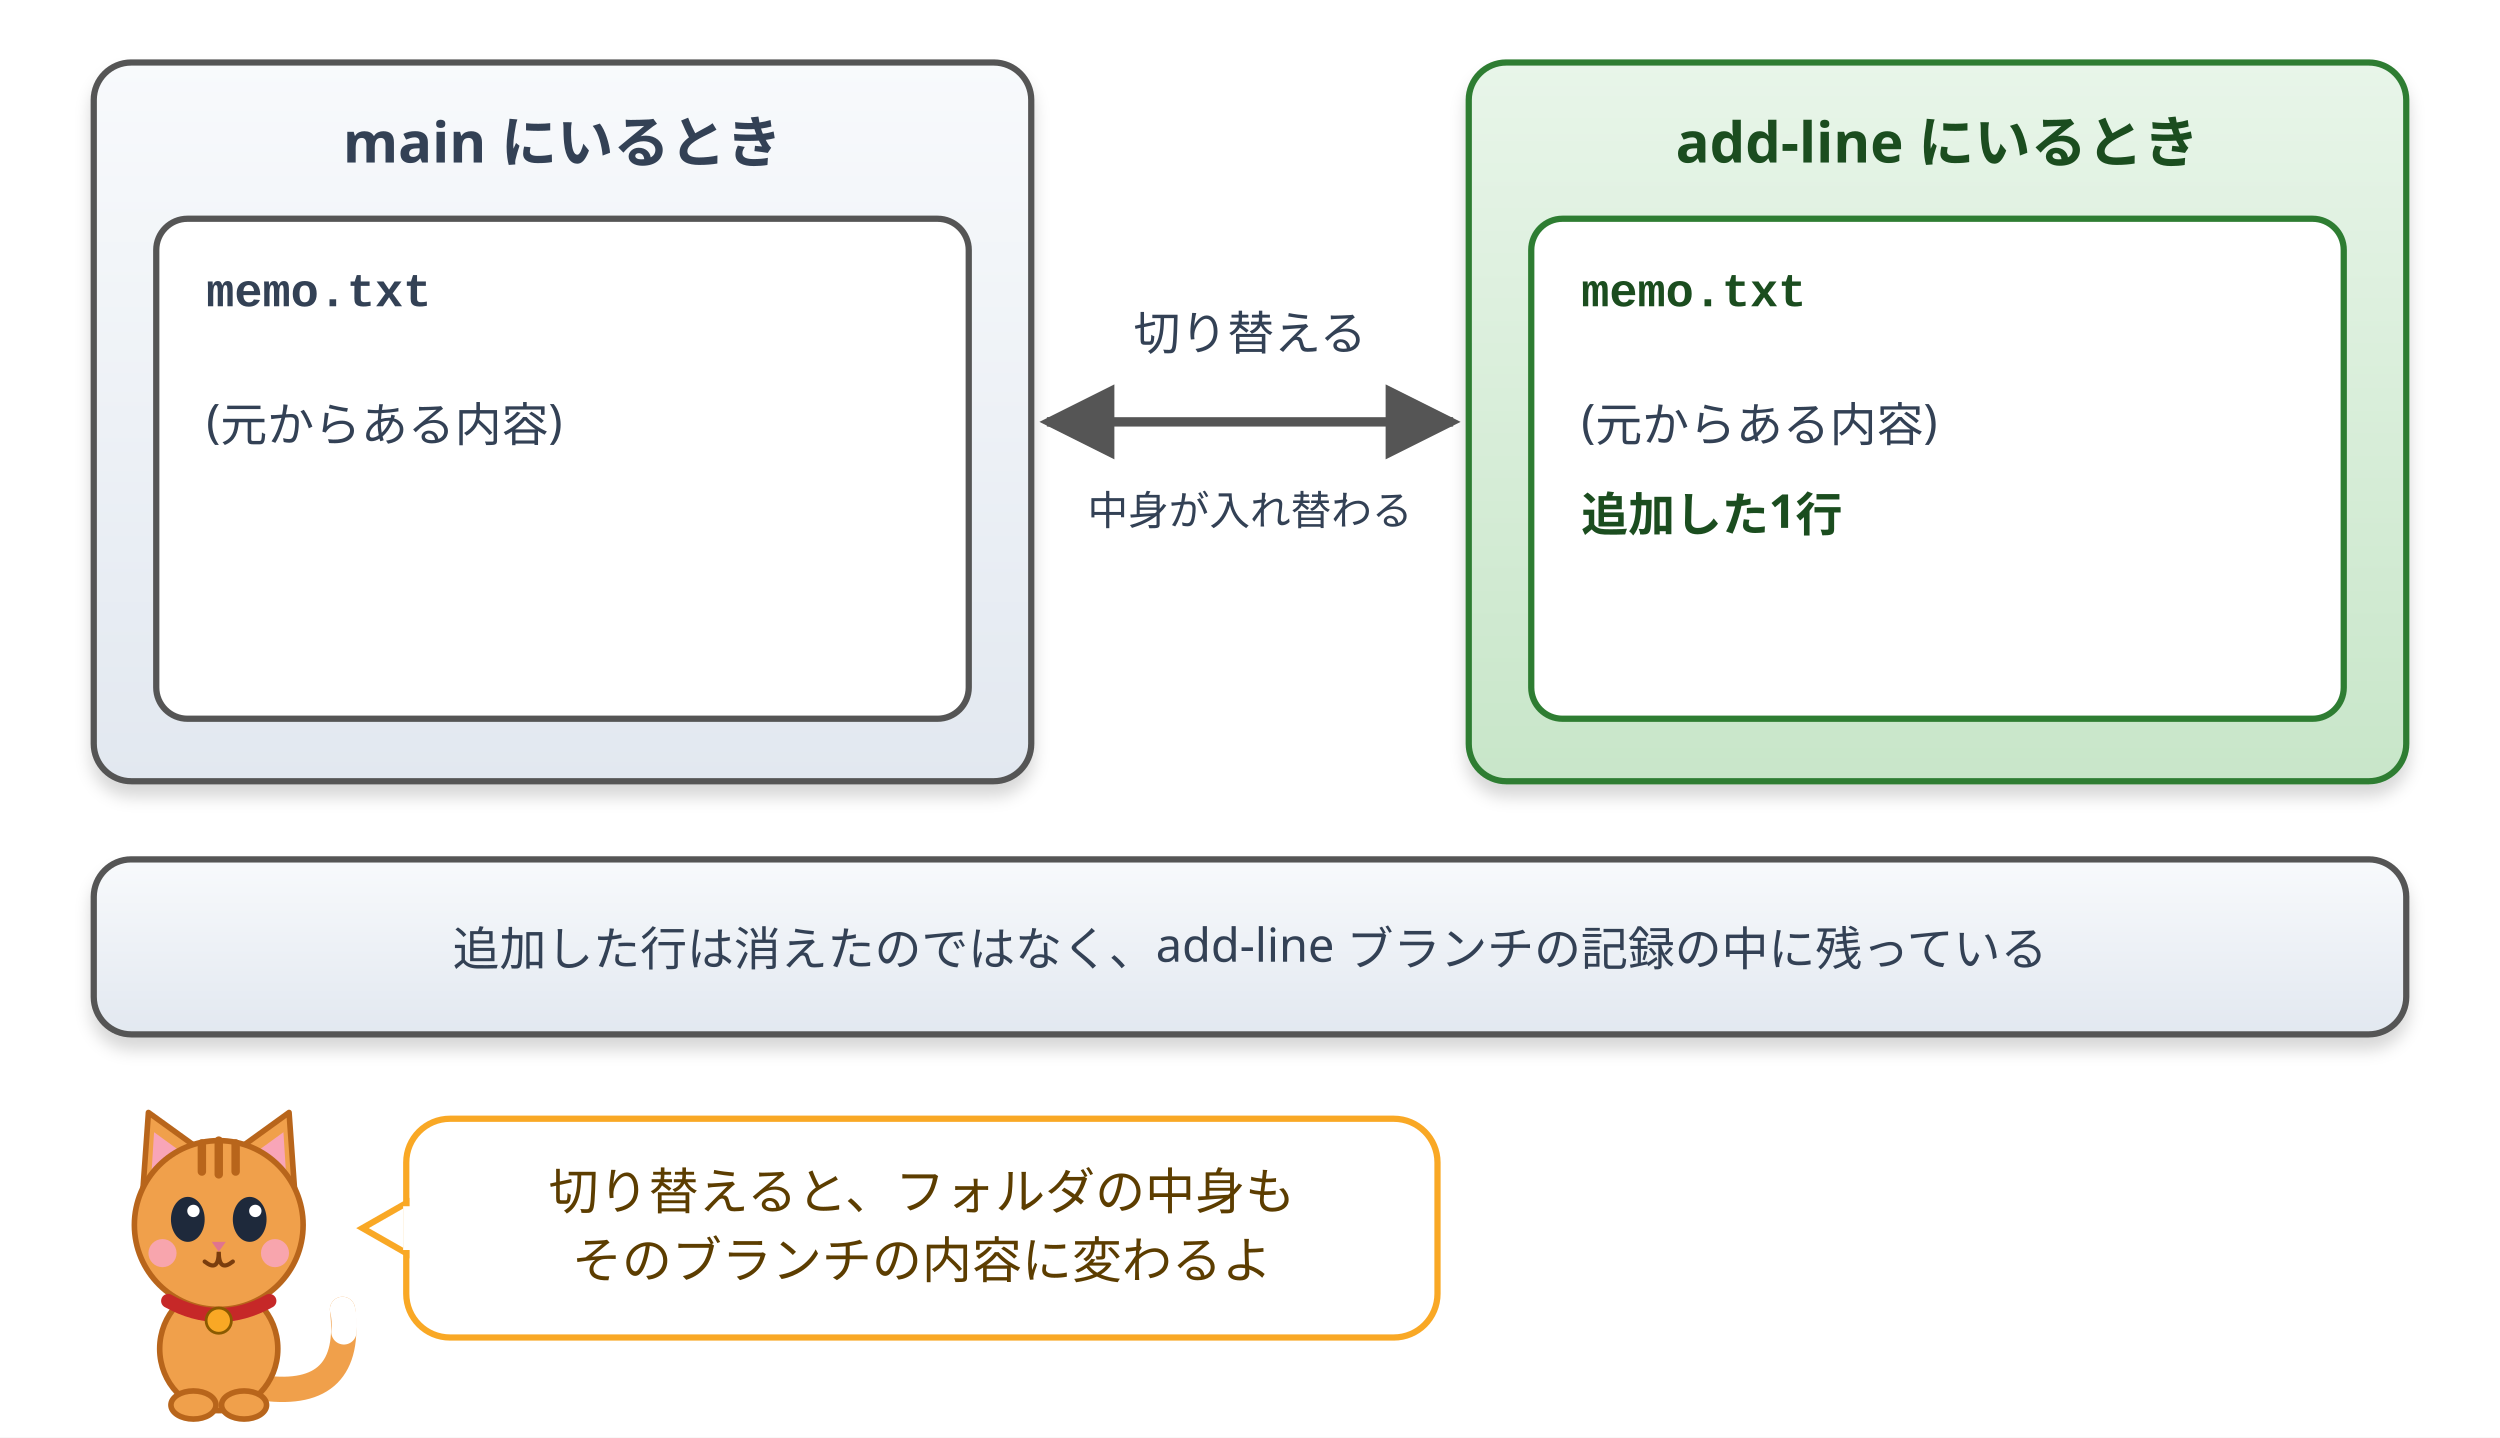
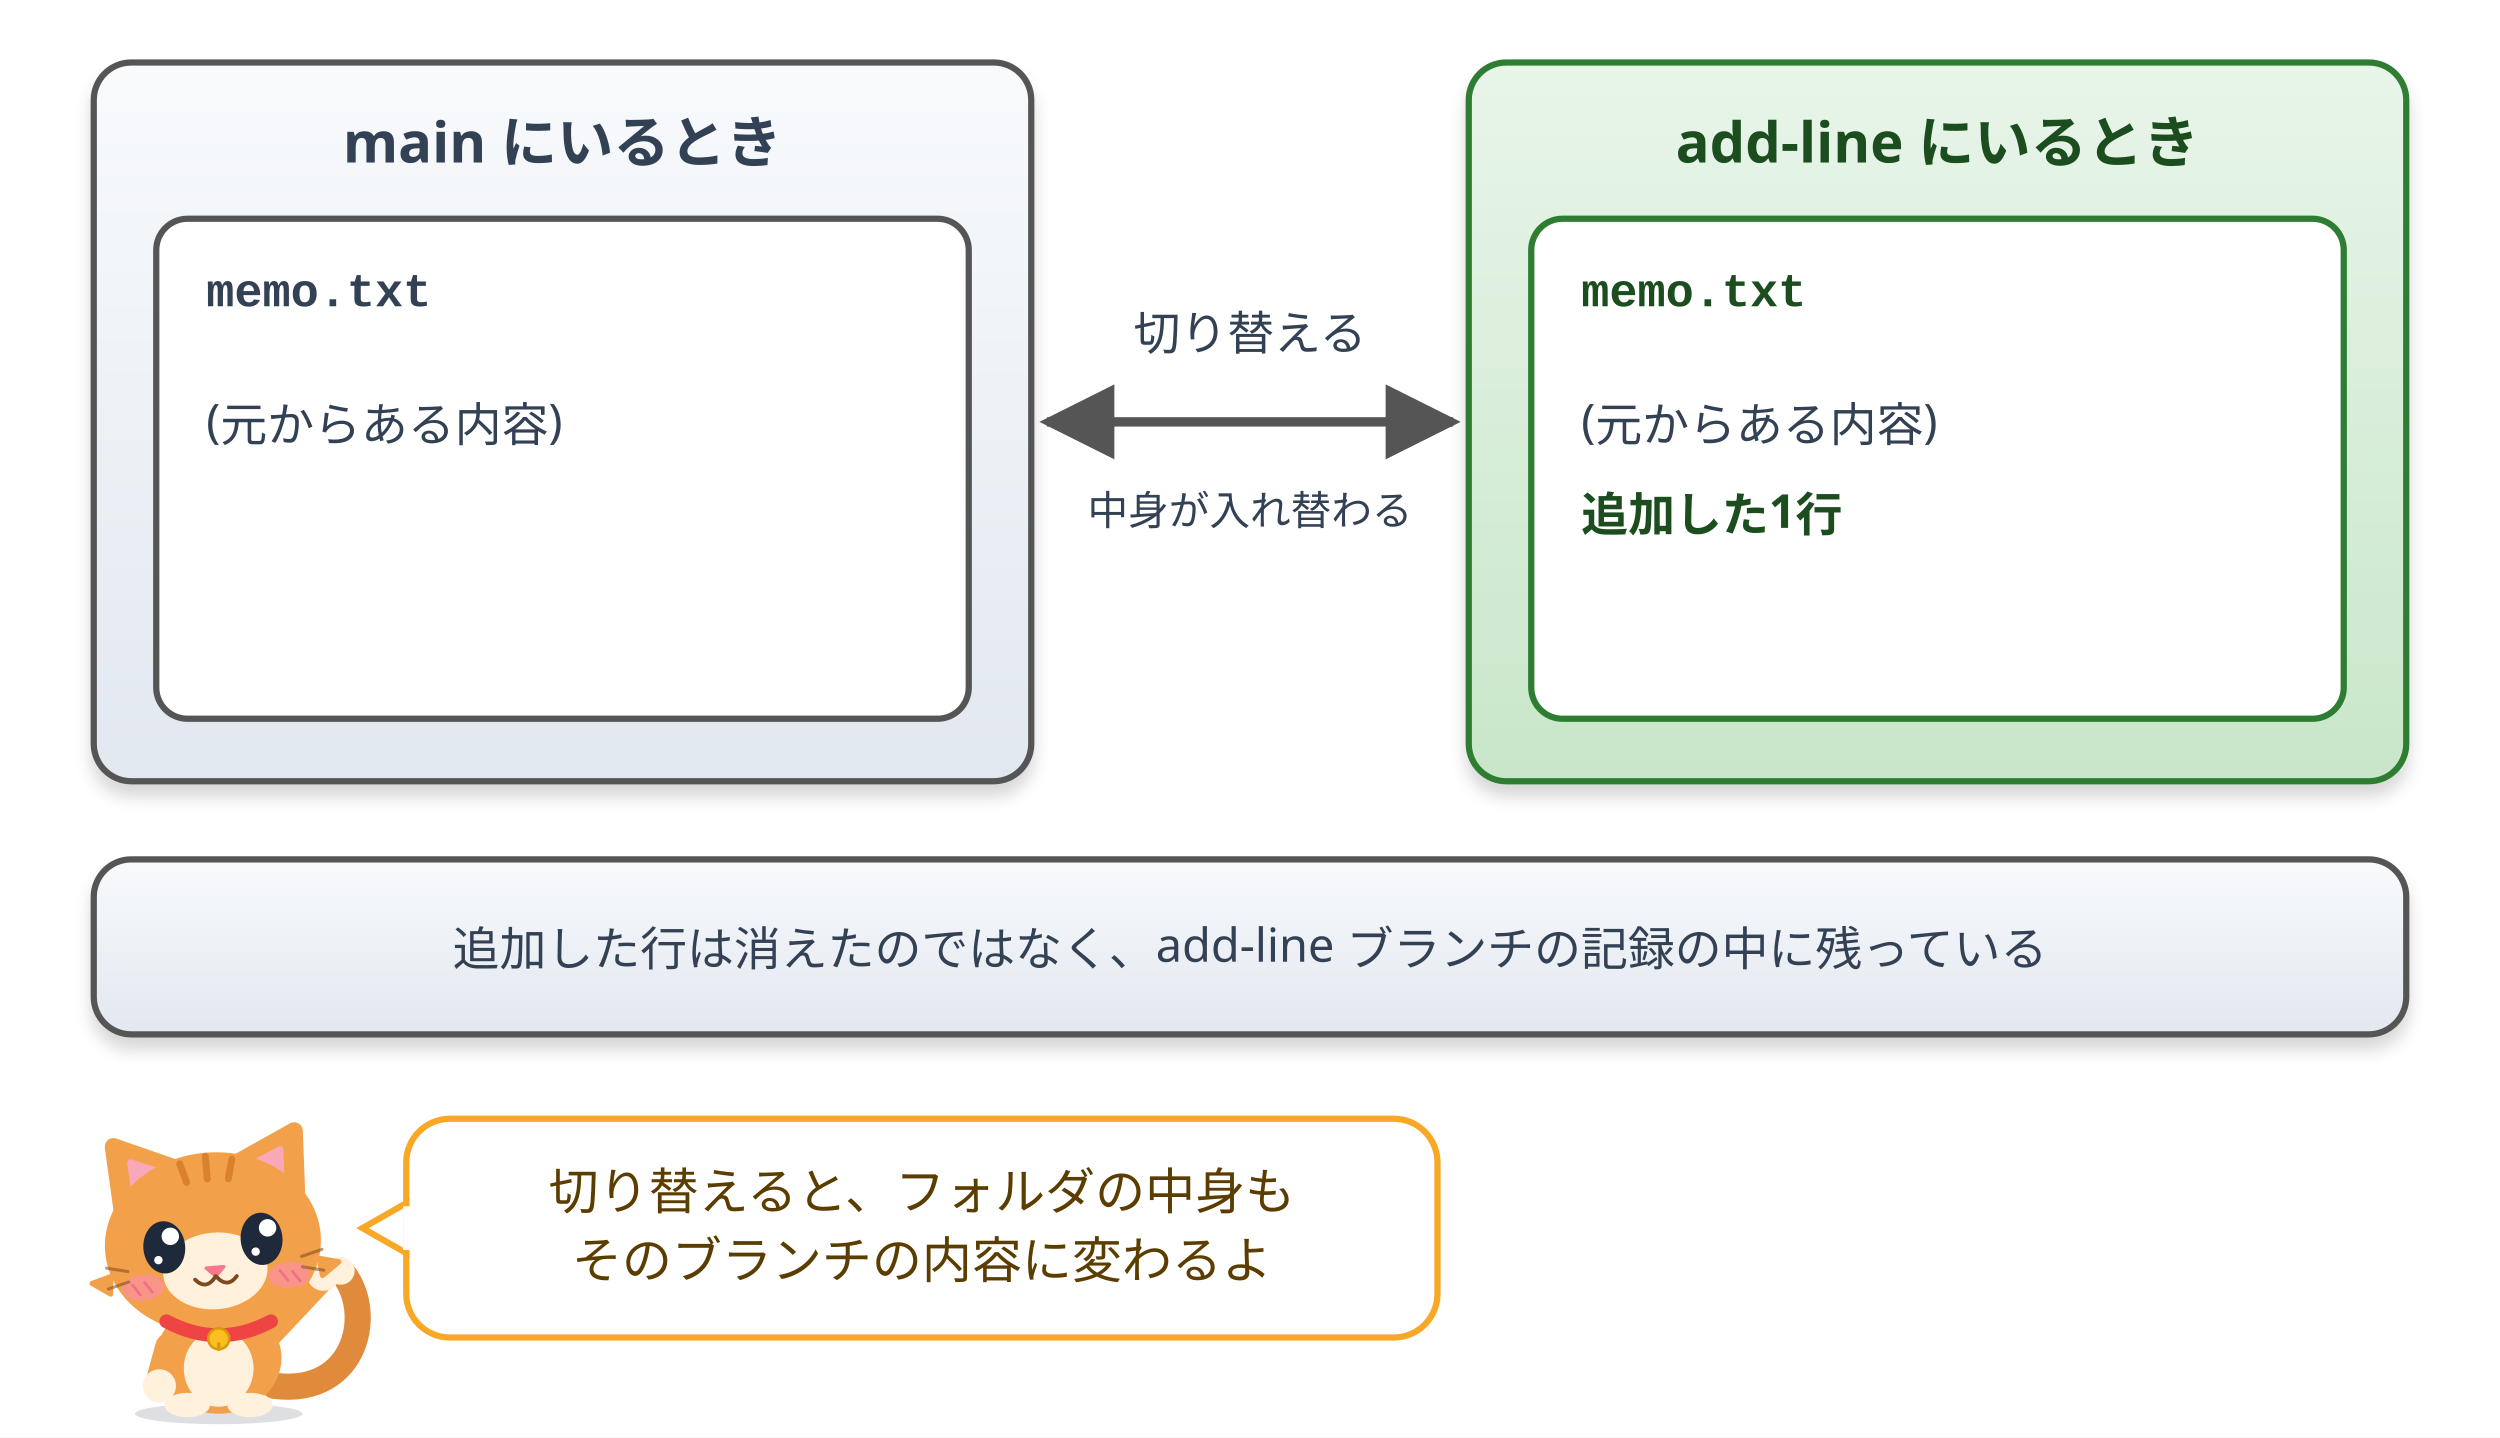
<svg xmlns="http://www.w3.org/2000/svg" viewBox="0 0 800 460" width="800" height="460" font-family="'Segoe UI','Yu Gothic UI','Meiryo',sans-serif" role="img">
  <defs>
    <filter id="sh" x="-10%" y="-10%" width="120%" height="130%">
      <feDropShadow dx="0" dy="4" stdDeviation="2.5" flood-color="#000" flood-opacity="0.16" />
    </filter>
    <linearGradient id="gGray" x1="0" y1="0" x2="0" y2="1">
      <stop offset="0" stop-color="#f8fafc" />
      <stop offset="1" stop-color="#e2e8f0" />
    </linearGradient>
    <linearGradient id="gYel" x1="0" y1="0" x2="0" y2="1">
      <stop offset="0" stop-color="#fff8e1" />
      <stop offset="1" stop-color="#ffecb3" />
    </linearGradient>
    <linearGradient id="gRed" x1="0" y1="0" x2="0" y2="1">
      <stop offset="0" stop-color="#ffebee" />
      <stop offset="1" stop-color="#ffd0d6" />
    </linearGradient>
    <linearGradient id="gGrn" x1="0" y1="0" x2="0" y2="1">
      <stop offset="0" stop-color="#e8f5e9" />
      <stop offset="1" stop-color="#c8e6c9" />
    </linearGradient>
    <marker id="ar" viewBox="0 0 10 10" refX="9" refY="5" markerWidth="8" markerHeight="8" orient="auto-start-reverse">
      <path d="M0 0L10 5L0 10z" fill="#555555" />
    </marker>
  </defs>
  <rect width="800" height="460" fill="#ffffff" />
  <rect x="30" y="20" width="300" height="230" rx="12" fill="url(#gGray)" stroke="#555555" stroke-width="2" filter="url(#sh)" />
  <text x="180" y="52" font-size="18" fill="#334155" text-anchor="middle" font-weight="700">main にいるとき</text>
  <rect x="50" y="70" width="260" height="160" rx="10" fill="#ffffff" stroke="#555555" stroke-width="2" />
  <text x="66" y="98" font-size="15" fill="#334155" text-anchor="start" font-weight="700" font-family="Consolas,'Courier New',monospace">memo.txt</text>
  <text x="66" y="140" font-size="15" fill="#334155" text-anchor="start">(元からある内容)</text>
  <rect x="470" y="20" width="300" height="230" rx="12" fill="url(#gGrn)" stroke="#2e7d32" stroke-width="2" filter="url(#sh)" />
  <text x="620" y="52" font-size="18" fill="#1b4d1f" text-anchor="middle" font-weight="700">add-line にいるとき</text>
  <rect x="490" y="70" width="260" height="160" rx="10" fill="#ffffff" stroke="#2e7d32" stroke-width="2" />
  <text x="506" y="98" font-size="15" fill="#1b4d1f" text-anchor="start" font-weight="700" font-family="Consolas,'Courier New',monospace">memo.txt</text>
  <text x="506" y="140" font-size="15" fill="#334155" text-anchor="start">(元からある内容)</text>
  <text x="506" y="170" font-size="15" fill="#1b4d1f" text-anchor="start" font-weight="700">追加した1行</text>
  <line x1="335" y1="135" x2="465" y2="135" stroke="#555555" stroke-width="3" marker-end="url(#ar)" marker-start="url(#ar)" />
  <text x="400" y="112" font-size="15" fill="#334155" text-anchor="middle">切り替える</text>
  <text x="400" y="168" font-size="13" fill="#334155" text-anchor="middle">中身が入れ替わる</text>
  <rect x="30" y="275" width="740" height="56" rx="12" fill="url(#gGray)" stroke="#555555" stroke-width="2" filter="url(#sh)" />
  <text x="400" y="309" font-size="15" fill="#334155" text-anchor="middle">追加した行は消えたのではなく、add-line ブランチの記録の中に残っている</text>
-   <g transform="translate(70 392) scale(0.9)">
-     <path d="M16 58 Q48 62 44 30" fill="none" stroke="#f0a04b" stroke-width="9" stroke-linecap="round" />
-     <path d="M44.5 38 Q45 34 44 30" fill="none" stroke="#ffffff" stroke-width="9" stroke-linecap="round" />
-     <ellipse cx="0" cy="44" rx="21" ry="22" fill="#f0a04b" stroke="#b8651b" stroke-width="2" />
-     <ellipse cx="-9" cy="64" rx="8" ry="5" fill="#f0a04b" stroke="#b8651b" stroke-width="2" />
-     <ellipse cx="9" cy="64" rx="8" ry="5" fill="#f0a04b" stroke="#b8651b" stroke-width="2" />
-     <polygon points="-27,-12 -25,-40 -7,-27" fill="#f0a04b" stroke="#b8651b" stroke-width="2" stroke-linejoin="round" />
-     <polygon points="27,-12 25,-40 7,-27" fill="#f0a04b" stroke="#b8651b" stroke-width="2" stroke-linejoin="round" />
-     <polygon points="-24,-17 -23,-33 -12,-25" fill="#f8a5b8" />
-     <polygon points="24,-17 23,-33 12,-25" fill="#f8a5b8" />
-     <circle cx="0" cy="0" r="30" fill="#f0a04b" stroke="#b8651b" stroke-width="2" />
-     <path d="M-6 -29 L-6 -19 M0 -30 L0 -18 M6 -29 L6 -19" stroke="#b8651b" stroke-width="3" stroke-linecap="round" />
-     <ellipse cx="-11" cy="-2" rx="6" ry="8" fill="#1e293b" />
-     <circle cx="-9" cy="-5" r="2.2" fill="#fff" />
-     <ellipse cx="11" cy="-2" rx="6" ry="8" fill="#1e293b" />
-     <circle cx="13" cy="-5" r="2.2" fill="#fff" />
-     <circle cx="-20" cy="10" r="5" fill="#f8a5b8" opacity="0.9" />
-     <circle cx="20" cy="10" r="5" fill="#f8a5b8" opacity="0.9" />
-     <polygon points="-2.5,6 2.5,6 0,9.5" fill="#e0748f" />
-     <path d="M-5 13 Q0 17 0 9.5 Q0 17 5 13" fill="none" stroke="#7a3d0d" stroke-width="1.5" stroke-linecap="round" />
-     <path d="M-18 27 Q0 37 18 27" fill="none" stroke="#c62828" stroke-width="5" stroke-linecap="round" />
-     <circle cx="0" cy="34" r="4.5" fill="#f9a825" stroke="#8a5a00" stroke-width="1" />
+   <g transform="translate(8.6 145.5) scale(0.558)">
+     <ellipse cx="110" cy="550" rx="48" ry="6" fill="#1E293B" opacity="0.15" />
+     <g transform="translate(0 0)">
+       <path d="M142 534 C190 540 200 490 180 468" fill="none" stroke="#E08A3C" stroke-width="15" stroke-linecap="round" />
+       <circle cx="180" cy="468" r="8" fill="#FFF1DC" />
+       <ellipse cx="110" cy="518" rx="36" ry="32" fill="#F2A04A" />
+       <ellipse cx="110" cy="524" rx="20" ry="22" fill="#FFF1DC" />
+       <ellipse cx="92" cy="545" rx="13" ry="7" fill="#FFF1DC" />
+       <ellipse cx="128" cy="545" rx="13" ry="7" fill="#FFF1DC" />
+       <path d="M82 512 L76 534" stroke="#F2A04A" stroke-width="17" stroke-linecap="round" />
+       <circle cx="76" cy="534" r="9.5" fill="#FFF1DC" />
+       <path d="M138 504 L170 470" stroke="#F2A04A" stroke-width="17" stroke-linecap="round" />
+       <circle cx="170" cy="470" r="9.5" fill="#FFF1DC" />
+       <g transform="rotate(-5 110 490)">
+         <path d="M60 432 L58 392 L98 410 z M160 432 L162 392 L122 410 z" fill="#F2A04A" stroke="#F2A04A" stroke-width="10" stroke-linejoin="round" />
+         <path d="M68 420 L67 402 L86 410 z M152 420 L153 402 L134 410 z" fill="#F9A8B8" stroke="#F9A8B8" stroke-width="4" stroke-linejoin="round" />
+         <path d="M50 466 l-11 3 l10 7 z M170 466 l11 3 l-10 7 z" fill="#F2A04A" stroke="#F2A04A" stroke-width="3" stroke-linejoin="round" />
+         <ellipse cx="110" cy="452" rx="62" ry="52" fill="#F2A04A" />
+         <ellipse cx="110" cy="468" rx="30" ry="22" fill="#FFF1DC" />
+         <path d="M110 402 v13 M95 405 l3 11 M125 405 l-3 11" fill="none" stroke="#D9822B" stroke-width="4" stroke-linecap="round" />
+         <ellipse cx="68" cy="474" rx="12" ry="7.5" fill="#FB8FA3" opacity="0.7" />
+         <ellipse cx="152" cy="474" rx="12" ry="7.5" fill="#FB8FA3" opacity="0.7" />
+         <path d="M62 472 l4 6 M69 471 l4 6 M147 471 l4 6 M154 472 l4 6" stroke="#F0708A" stroke-width="1.6" stroke-linecap="round" />
+         <ellipse cx="82" cy="452" rx="12" ry="15" fill="#1E293B" />
+         <ellipse cx="138" cy="452" rx="12" ry="15" fill="#1E293B" />
+         <circle cx="86" cy="446" r="5" fill="#fff" />
+         <circle cx="142" cy="446" r="5" fill="#fff" />
+         <circle cx="78" cy="459" r="2.4" fill="#fff" />
+         <circle cx="134" cy="459" r="2.4" fill="#fff" />
+         <path d="M105 466 h10 l-5 5 z" fill="#F9768B" stroke="#F9768B" stroke-width="2" stroke-linejoin="round" />
+         <path d="M110 471 q-6 8 -12 1 M110 471 q6 8 12 1" fill="none" stroke="#7C4A1E" stroke-width="2.2" stroke-linecap="round" />
+         <g stroke="#7C4A1E" stroke-width="1.8" stroke-linecap="round" opacity="0.55">
+           <path d="M60 464 l-12 -3 M60 470 l-12 3 M160 464 l12 -3 M160 470 l12 3" />
+         </g>
+       </g>
+       <path d="M80 497 q30 16 60 0" fill="none" stroke="#EF4444" stroke-width="8" stroke-linecap="round" />
+       <circle cx="110" cy="507" r="6" fill="#FBBF24" stroke="#D99A06" stroke-width="1.5" />
+       <path d="M110 510 v3" stroke="#D99A06" stroke-width="2" stroke-linecap="round" />
+     </g>
  </g>
  <rect x="130" y="358" width="330" height="70" rx="14" fill="#ffffff" stroke="#f9a825" stroke-width="2" />
  <polygon points="130,385.0 116,393.0 130,401.0" fill="#ffffff" stroke="#f9a825" stroke-width="2" />
  <rect x="129" y="386.0" width="3" height="14" fill="#ffffff" />
  <text x="295.0" y="387.0" font-size="16" fill="#5c3d00" text-anchor="middle">切り替えると、フォルダの中身も</text>
  <text x="295.0" y="409.0" font-size="16" fill="#5c3d00" text-anchor="middle">そのブランチの内容に変わるよ</text>
</svg>
